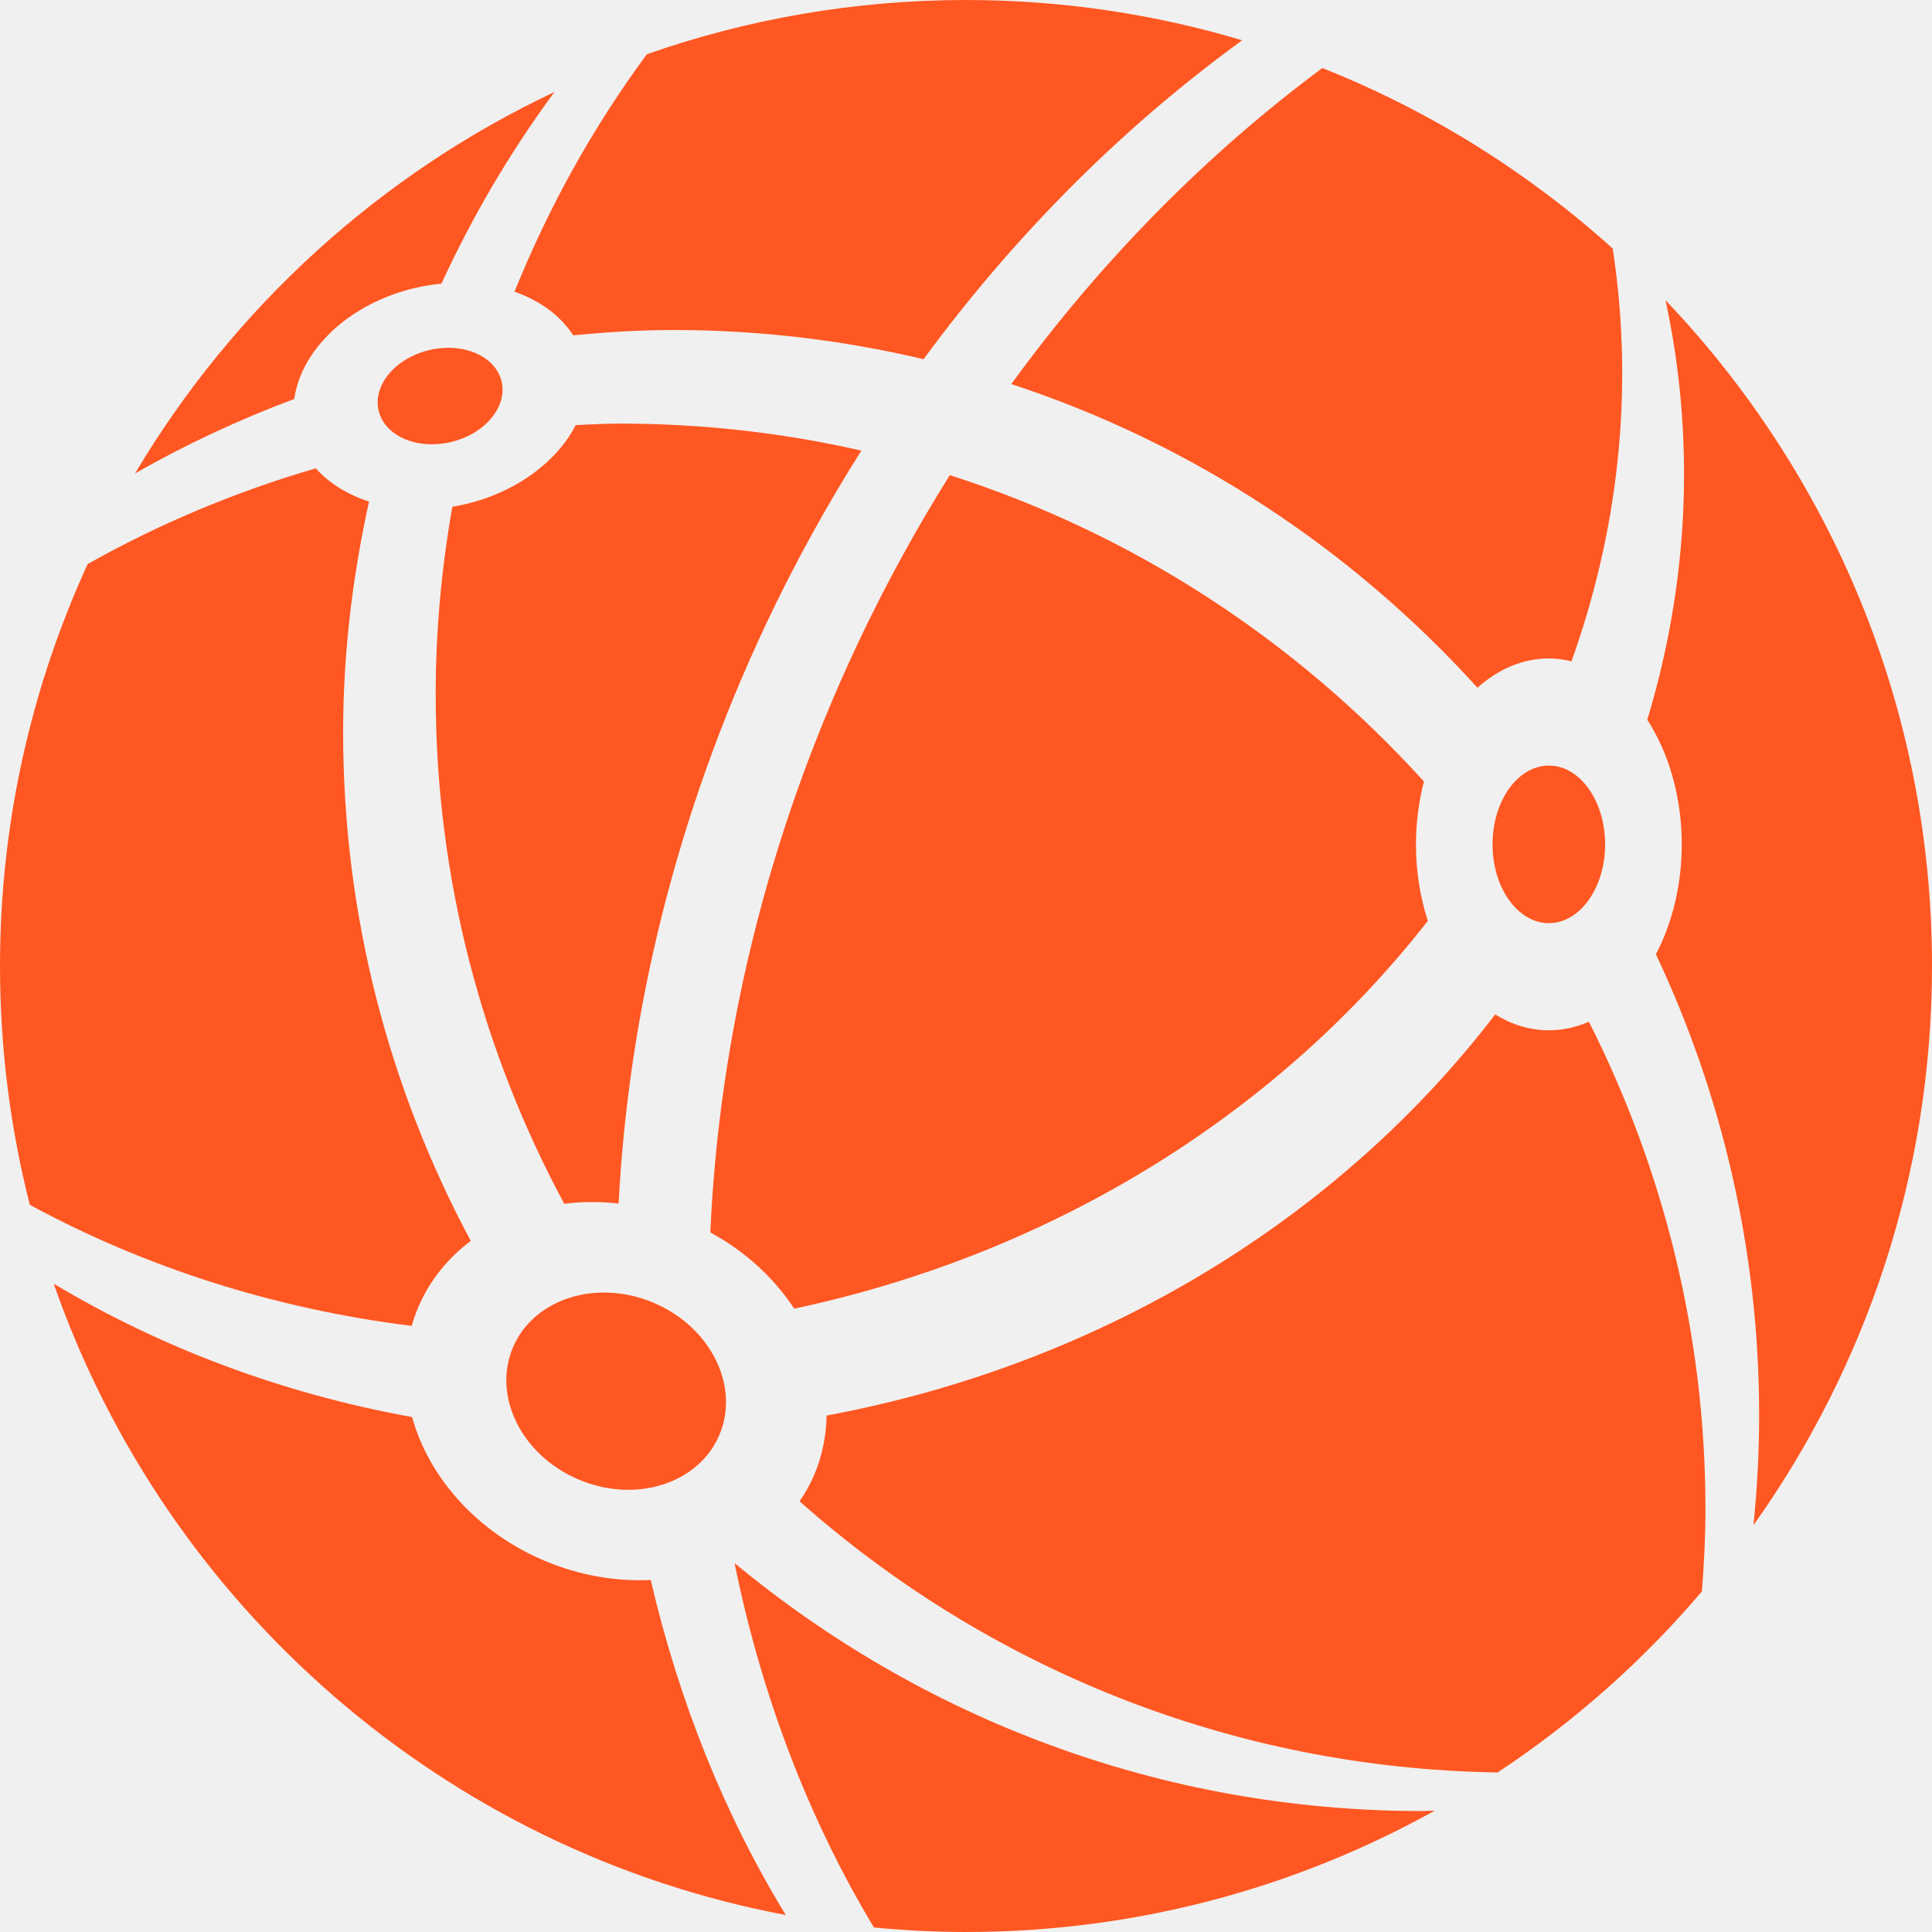
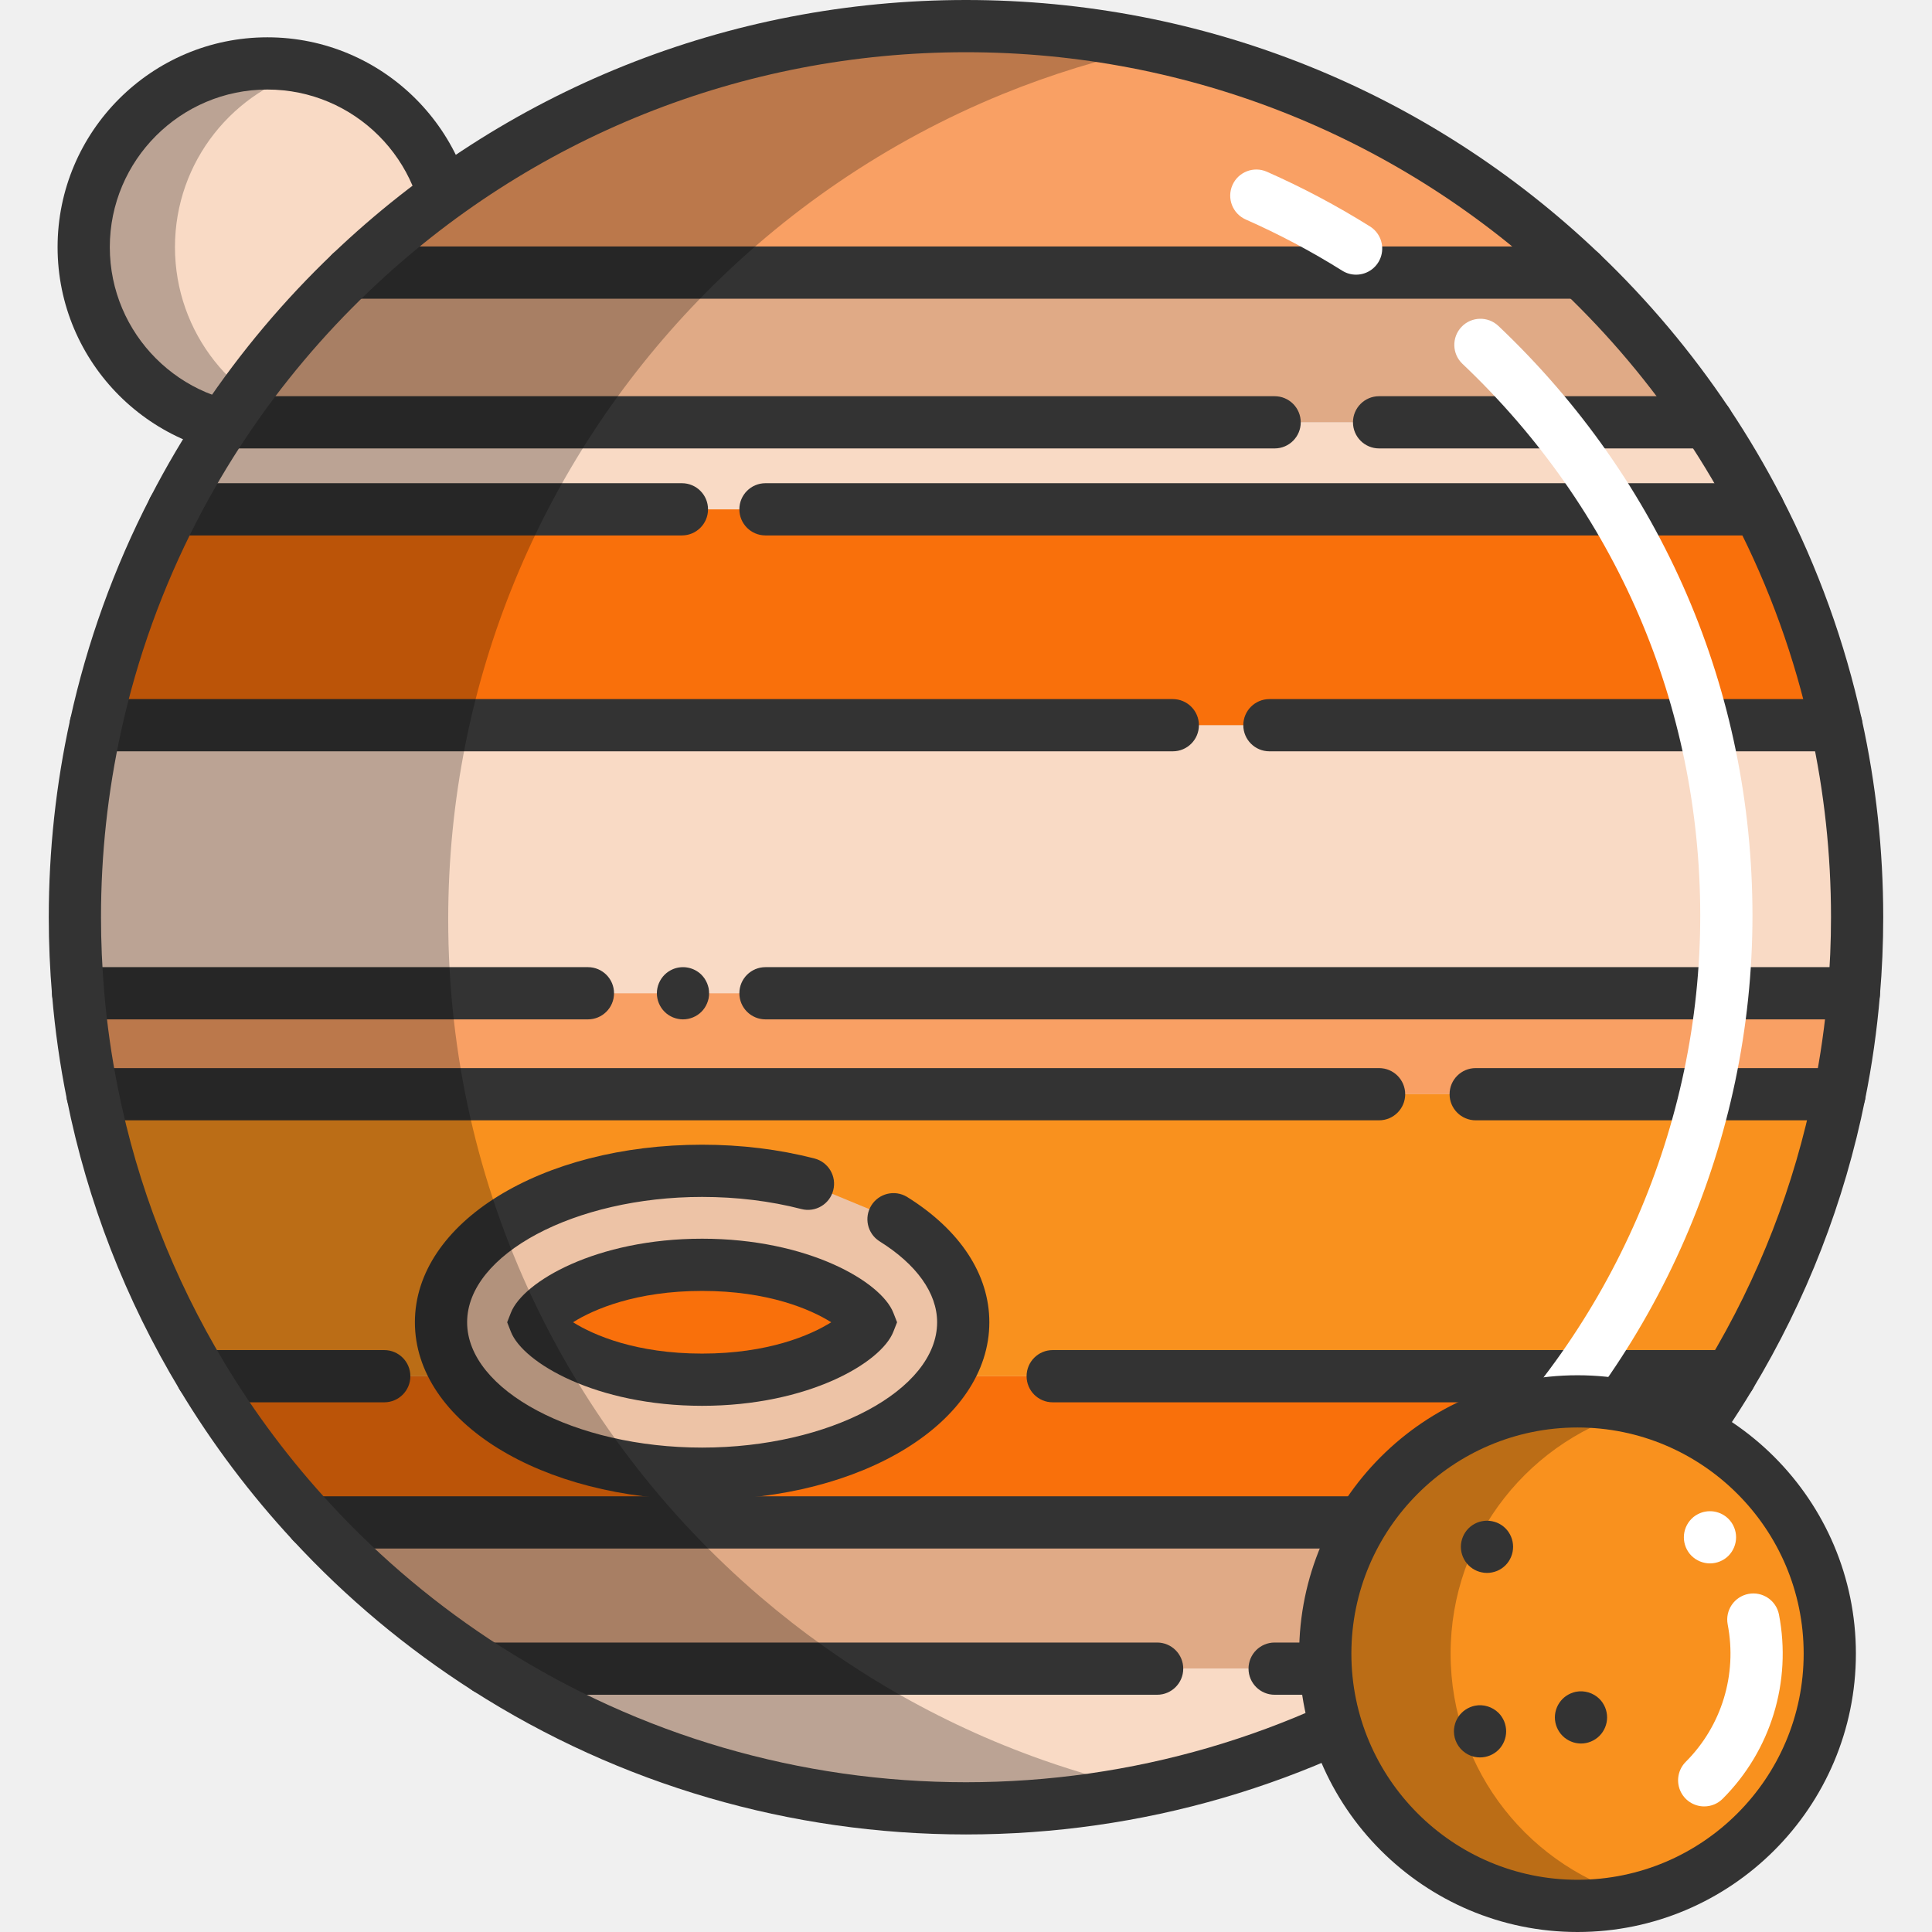
- <svg xmlns="http://www.w3.org/2000/svg" width="140" height="140" viewBox="0 0 140 140" fill="none">
-   <g clip-path="url(#clip0_109_2)">
-     <path d="M73.281 27.831C86.41 32.136 97.992 39.823 107.062 49.836C108.556 48.498 110.328 47.714 112.235 47.714C112.795 47.714 113.342 47.795 113.874 47.923C117.232 38.552 118.425 28.456 116.891 18.191C116.883 18.128 116.865 18.068 116.856 18.004C110.728 12.481 103.62 8.028 95.822 4.93C87.496 11.111 79.845 18.812 73.281 27.831Z" fill="#FF5722" />
-     <path d="M41.536 24.297C43.937 24.071 46.358 23.914 48.819 23.914C55.055 23.914 61.112 24.654 66.925 26.029C73.644 16.885 81.489 9.111 90.013 2.919C83.673 1.026 76.956 0 69.999 0C61.893 0 54.115 1.394 46.875 3.929C42.985 9.195 39.77 14.98 37.283 21.138C39.118 21.778 40.616 22.869 41.536 24.297Z" fill="#FF5722" />
-     <path d="M33.758 36.525C33.43 36.603 33.104 36.666 32.78 36.719C32.001 41.136 31.571 45.673 31.571 50.313C31.571 63.679 34.969 76.233 40.887 87.23C42.163 87.064 43.489 87.064 44.828 87.212C45.54 73.406 48.981 59.103 55.479 45.288C57.561 40.861 59.891 36.652 62.419 32.653C56.794 31.371 50.939 30.695 44.923 30.695C43.847 30.695 42.784 30.756 41.718 30.804C40.376 33.421 37.468 35.642 33.758 36.525Z" fill="#FF5722" />
-     <path d="M68.825 34.431C66.4 38.309 64.155 42.38 62.144 46.658C55.531 60.716 52.095 75.274 51.473 89.304C54.038 90.698 56.103 92.628 57.554 94.83C76.67 90.758 92.769 80.435 103.466 66.731C102.918 65.039 102.606 63.166 102.606 61.188C102.606 59.586 102.818 58.054 103.182 56.63C93.978 46.468 82.192 38.703 68.825 34.431Z" fill="#FF5722" />
-     <path d="M30.303 94.738C31.132 92.778 32.464 91.164 34.114 89.921C28.227 78.942 24.864 66.407 24.864 53.077C24.864 47.324 25.552 41.74 26.741 36.345C25.178 35.841 23.845 35.016 22.883 33.936C17.07 35.635 11.525 37.958 6.352 40.873C2.286 49.744 0 59.604 0 70.001C0 75.976 0.753 81.773 2.161 87.307C10.484 91.821 19.869 94.846 29.834 96.079C29.963 95.628 30.116 95.18 30.303 94.738Z" fill="#FF5722" />
-     <path d="M112.235 74.659C110.851 74.659 109.536 74.245 108.348 73.508C97.267 87.986 80.201 98.794 59.901 102.574C59.87 104.028 59.59 105.479 59.003 106.87C58.712 107.555 58.347 108.19 57.943 108.794C71.453 120.769 89.117 128.143 108.521 128.439C114.059 124.782 119.043 120.358 123.326 115.321C123.478 113.35 123.584 111.366 123.584 109.355C123.584 96.638 120.503 84.663 115.138 74.037C114.221 74.439 113.246 74.659 112.235 74.659Z" fill="#FF5722" />
-     <path d="M53.229 113.268C55.171 122.836 58.576 131.772 63.328 139.674C65.526 139.88 67.748 140 70.001 140C82.332 140 93.908 136.801 103.97 131.205C103.651 131.208 103.339 131.235 103.022 131.235C84.087 131.233 66.749 124.474 53.229 113.268Z" fill="#FF5722" />
-     <path d="M39.46 113.097C34.519 111.01 31.068 107.032 29.861 102.687C20.459 100.985 11.661 97.671 3.893 93.023C12.027 116.379 32.179 134.097 56.942 138.772C52.48 131.475 49.199 123.265 47.153 114.489C44.652 114.611 42.015 114.177 39.46 113.097Z" fill="#FF5722" />
-     <path d="M30.032 20.877C30.689 20.72 31.343 20.618 31.988 20.555C34.253 15.632 36.994 10.975 40.184 6.662C27.499 12.644 16.906 22.321 9.786 34.309C13.455 32.207 17.317 30.409 21.325 28.909C21.817 25.351 25.266 22.012 30.032 20.877Z" fill="#FF5722" />
-     <path d="M140 70.001C140 51.293 132.647 34.313 120.691 21.755C120.954 22.987 121.185 24.233 121.374 25.495C122.74 34.646 121.936 43.665 119.368 52.157C120.914 54.547 121.865 57.709 121.865 61.188C121.865 64.168 121.166 66.915 119.993 69.146C124.772 79.295 127.475 90.614 127.475 102.576C127.475 105.259 127.326 107.904 127.063 110.52C135.197 99.081 140 85.106 140 70.001Z" fill="#FF5722" />
-     <path d="M41.941 107.218C46.073 108.965 50.636 107.512 52.132 103.973C53.628 100.434 51.491 96.149 47.358 94.402C43.226 92.655 38.663 94.108 37.167 97.647C35.671 101.186 37.808 105.471 41.941 107.218Z" fill="#FF5722" />
-     <path d="M112.235 66.895C114.487 66.895 116.313 64.339 116.313 61.186C116.313 58.033 114.487 55.477 112.235 55.477C109.982 55.477 108.156 58.033 108.156 61.186C108.156 64.339 109.982 66.895 112.235 66.895Z" fill="#FF5722" />
-     <path d="M32.686 32.029C35.146 31.442 36.785 29.476 36.346 27.637C35.908 25.799 33.559 24.784 31.099 25.37C28.639 25.956 27 27.922 27.438 29.761C27.877 31.6 30.226 32.615 32.686 32.029Z" fill="#FF5722" />
+ <svg xmlns="http://www.w3.org/2000/svg" viewBox="0 0 369.96 369.96" style="enable-background:new 0 0 369.96 369.96" xml:space="preserve">
+   <circle style="fill:#f9dac5" cx="51.207" cy="47.326" r="35.18" />
+   <path style="opacity:.25;enable-background:new" d="M16.027 47.324c0 19.431 15.745 35.183 35.176 35.183 3.015 0 5.95-.379 8.739-1.092-15.199-3.889-26.437-17.675-26.437-34.091 0-16.415 11.237-30.195 26.437-34.084a35.237 35.237 0 0 0-8.739-1.092c-19.431 0-35.176 15.745-35.176 35.176z" />
+   <path style="fill:#333" d="M51.206 87.506c-22.155 0-40.179-18.025-40.179-40.18s18.024-40.18 40.179-40.18 40.18 18.025 40.18 40.18-18.024 40.18-40.18 40.18zm0-70.36c-16.641 0-30.179 13.539-30.179 30.18s13.539 30.18 30.179 30.18c16.641 0 30.18-13.539 30.18-30.18s-13.539-30.18-30.18-30.18z" />
+   <path style="fill:#f9dac5" d="M355.621 175.64c0 4.9-.21 9.76-.62 14.56H14.961c-.41-4.8-.62-9.66-.62-14.56 0-12.62 1.37-24.93 3.98-36.77h333.32c2.61 11.84 3.98 24.15 3.98 36.77z" />
+   <path style="fill:#f9a064" d="M14.961 190.2h340.04c-.55 6.56-1.47 13.01-2.75 19.33H17.711c-1.28-6.32-2.2-12.77-2.75-19.33z" />
+   <path style="fill:#f9911e" d="M17.711 209.53h334.54c-3.9 19.39-11.1 37.6-20.98 54H38.691a169.292 169.292 0 0 1-20.98-54z" />
+   <path style="fill:#f9700b" d="M351.641 138.87H18.321a169.06 169.06 0 0 1 14.91-41.34h303.5a169.06 169.06 0 0 1 14.91 41.34z" />
+   <path style="fill:#f9dac5" d="M336.731 97.53h-303.5a171.23 171.23 0 0 1 9.82-16.66h283.86a171.23 171.23 0 0 1 9.82 16.66z" />
+   <path style="fill:#f9700b" d="M38.691 263.53h292.58a170.03 170.03 0 0 1-21.05 28H59.741c-7.94-8.56-15-17.94-21.05-28z" />
+   <path style="fill:#e0aa86" d="M326.911 80.87H43.051a171.588 171.588 0 0 1 24.12-28.67h235.62c9.04 8.63 17.14 18.24 24.12 28.67zM59.741 291.53h250.48a170.707 170.707 0 0 1-33.48 28H93.221a170.707 170.707 0 0 1-33.48-28z" />
+   <path style="fill:#f9a064" d="M302.791 52.2H67.171C97.801 22.96 139.291 5 184.981 5s87.18 17.96 117.81 47.2z" />
+   <path style="fill:#f9dac5" d="M93.221 319.53h183.52c-26.49 16.93-57.98 26.75-91.76 26.75s-65.27-9.82-91.76-26.75z" />
+   <path style="fill:#333" d="M302.791 57.2H67.171a5 5 0 0 1 0-10h235.62a5 5 0 0 1 0 10zM244.081 85.87H43.051a5 5 0 0 1 0-10h201.03a5 5 0 0 1 0 10zM326.911 85.87h-62.83a5 5 0 0 1 0-10h62.83a5 5 0 0 1 0 10zM130.581 102.53h-97.35a5 5 0 0 1 0-10h97.35a5 5 0 0 1 0 10zM336.731 102.53h-190.15a5 5 0 0 1 0-10h190.15a5 5 0 0 1 0 10zM264.081 214.53H17.711a5 5 0 0 1 0-10h246.37a5 5 0 0 1 0 10zM352.251 214.53h-69.67a5 5 0 0 1 0-10h69.67a5 5 0 0 1 0 10zM73.581 268.53h-34.89a5 5 0 0 1 0-10h34.89a5 5 0 0 1 0 10zM331.271 268.53h-129.69a5 5 0 0 1 0-10h129.69a5 5 0 0 1 0 10zM310.221 296.53H59.741a5 5 0 0 1 0-10h250.48a5 5 0 0 1 0 10zM221.581 324.53H93.221a5 5 0 0 1 0-10h128.36a5 5 0 0 1 0 10zM276.741 324.53h-32.66a5 5 0 0 1 0-10h32.66a5 5 0 0 1 0 10zM224.581 143.87H18.321a5 5 0 0 1 0-10h206.26a5 5 0 0 1 0 10zM351.641 143.87h-108.56a5 5 0 0 1 0-10h108.56a5 5 0 0 1 0 10zM112.581 195.2h-97.62a5 5 0 0 1 0-10h97.62a5 5 0 0 1 0 10zM130.784 195.2c-.32 0-.65-.03-.97-.1-.32-.06-.64-.16-.94-.28-.3-.13-.59-.28-.86-.46-.28-.18-.53-.39-.76-.62-.93-.93-1.47-2.22-1.47-3.54s.54-2.6 1.47-3.54c.23-.23.48-.43.76-.62.27-.18.56-.33.86-.46a5.036 5.036 0 0 1 5.45 1.08c.23.24.44.49.62.76.18.28.33.57.46.87.12.3.22.61.29.93a5.414 5.414 0 0 1 0 1.96c-.07.32-.17.63-.29.93-.13.3-.28.6-.46.87s-.39.53-.62.76c-.93.93-2.22 1.46-3.54 1.46zM355.001 195.2h-208.42a5 5 0 0 1 0-10h208.42a5 5 0 0 1 0 10z" />
+   <path style="fill:#fff" d="M259.677 52.598a4.98 4.98 0 0 1-2.649-.763 145.892 145.892 0 0 0-18.472-9.799 5 5 0 0 1 4.039-9.149 156.025 156.025 0 0 1 19.741 10.473 5 5 0 0 1-2.659 9.238zM282.775 290.341a5 5 0 0 1-3.417-8.651c29.375-27.483 46.223-66.24 46.223-106.334 0-40.324-16.17-77.856-45.532-105.684a5 5 0 0 1 6.879-7.259c31.375 29.735 48.653 69.845 48.653 112.942 0 42.851-18.002 84.27-49.391 113.636a4.98 4.98 0 0 1-3.415 1.35zM261.744 306.803a5 5 0 0 1-2.727-9.194 146.469 146.469 0 0 0 7.524-5.227 5 5 0 0 1 5.959 8.031 156.5 156.5 0 0 1-8.039 5.583 4.974 4.974 0 0 1-2.717.807z" />
+   <path style="fill:#edc3a6" d="M171.012 233.419c8.336 5.181 13.437 12.135 13.437 19.781 0 16.016-22.386 29-50 29s-50-12.984-50-29 22.386-29 50-29c7.216 0 14.075.887 20.271 2.482" />
+   <path style="fill:#333" d="M134.449 287.2c-30.841 0-55-14.935-55-34s24.159-34 55-34c7.476 0 14.716.888 21.519 2.64a5 5 0 0 1-2.494 9.684c-5.989-1.542-12.39-2.324-19.024-2.324-24.393 0-45 10.991-45 24s20.607 24 45 24 45-10.991 45-24c0-5.578-3.934-11.095-11.076-15.534a5.001 5.001 0 0 1 5.279-8.493c10.187 6.332 15.797 14.865 15.797 24.028-.001 19.064-24.16 33.999-55.001 33.999z" />
+   <path style="fill:#f9700b" d="M134.449 264.2c-19.856 0-30.84-8.14-31.961-11 1.122-2.86 12.105-11 31.961-11s30.84 8.14 31.961 11c-1.121 2.86-12.105 11-31.961 11z" />
+   <path style="fill:#333" d="M134.449 269.2c-20.265 0-34.286-8.232-36.616-14.175l-.716-1.825.716-1.825c2.33-5.943 16.351-14.175 36.616-14.175s34.286 8.232 36.616 14.175l.716 1.825-.716 1.825c-2.329 5.943-16.35 14.175-36.616 14.175zm-24.718-16c3.959 2.486 12.089 6 24.719 6s20.76-3.514 24.719-6c-3.959-2.486-12.089-6-24.719-6s-20.76 3.514-24.719 6zm52.217 2.212zm-54.997 0zm54.997-4.424z" />
+   <path style="opacity:.25;enable-background:new" d="M199.588 336.99c-19.96-7.05-38.22-17.72-53.98-31.21-36.59-31.3-59.78-77.8-59.78-129.72 0-46.04 18.24-87.83 47.88-118.52 16.33-16.91 36.12-30.46 58.23-39.5a169.69 169.69 0 0 1 28.788-8.857 171.187 171.187 0 0 0-35.745-3.763c-22.84 0-44.62 4.49-64.53 12.62-22.11 9.04-41.9 22.59-58.23 39.5-29.64 30.69-47.88 72.48-47.88 118.52 0 51.92 23.19 98.42 59.78 129.72 15.76 13.49 34.02 24.16 53.98 31.21 17.79 6.29 36.94 9.71 56.88 9.71 12.255 0 24.208-1.3 35.734-3.756a169.305 169.305 0 0 1-21.127-5.954z" />
+   <path style="fill:#333" d="M184.981 351.28c-33.604 0-66.265-9.522-94.453-27.537a175.74 175.74 0 0 1-34.459-28.819 175.367 175.367 0 0 1-21.663-28.817c-10.375-17.222-17.642-35.927-21.597-55.591a173.676 173.676 0 0 1-2.831-19.898c-.423-4.948-.638-9.99-.638-14.978 0-12.779 1.378-25.512 4.097-37.846a174.155 174.155 0 0 1 15.35-42.556 176.791 176.791 0 0 1 10.104-17.143 176.892 176.892 0 0 1 24.827-29.511C96.537 17.254 139.602 0 184.981 0c45.378 0 88.443 17.254 121.263 48.583a176.845 176.845 0 0 1 24.822 29.506 176.795 176.795 0 0 1 10.11 17.153 174.183 174.183 0 0 1 15.349 42.558c2.718 12.33 4.096 25.061 4.096 37.84 0 4.985-.214 10.027-.638 14.985a173.85 173.85 0 0 1-2.832 19.897c-3.954 19.658-11.221 38.363-21.598 55.588a175.4 175.4 0 0 1-21.667 28.82 175.766 175.766 0 0 1-34.455 28.814c-28.185 18.014-60.846 27.536-94.45 27.536zm0-341.28c-42.795 0-83.408 16.271-114.357 45.817a166.802 166.802 0 0 0-23.417 27.834 167.1 167.1 0 0 0-9.53 16.168 164.197 164.197 0 0 0-14.471 40.122 166.144 166.144 0 0 0-3.864 35.7c0 4.704.203 9.46.602 14.134a163.737 163.737 0 0 0 2.668 18.763c3.729 18.542 10.58 36.174 20.362 52.413a165.4 165.4 0 0 0 20.433 27.18 165.781 165.781 0 0 0 32.505 27.186c26.578 16.986 57.377 25.964 89.069 25.964s62.491-8.978 89.067-25.963a165.743 165.743 0 0 0 32.5-27.181 165.454 165.454 0 0 0 20.438-27.183c9.784-16.242 16.635-33.874 20.363-52.409a163.973 163.973 0 0 0 2.669-18.762c.4-4.684.602-9.439.602-14.142 0-12.059-1.3-24.068-3.863-35.694l-.001-.006a164.23 164.23 0 0 0-14.469-40.118 166.682 166.682 0 0 0-9.536-16.177 166.809 166.809 0 0 0-23.413-27.829C268.388 26.271 227.776 10 184.981 10z" />
+   <g>
+     <circle style="fill:#f9911e" cx="302.081" cy="316.655" r="48.305" />
+     <path style="opacity:.25;enable-background:new" d="M253.776 316.652c0 26.68 21.62 48.31 48.3 48.31 4.14 0 8.17-.52 12-1.5-20.87-5.34-36.3-24.27-36.3-46.81s15.43-41.46 36.3-46.8c-3.83-.98-7.86-1.5-12-1.5-26.68 0-48.3 21.62-48.3 48.3z" />
+     <path style="fill:#fff" d="M326.339 345.912a5 5 0 0 1-3.536-8.535c6.884-6.884 9.886-16.727 8.031-26.329a5 5 0 0 1 9.818-1.898c2.486 12.867-1.543 26.062-10.778 35.297a4.981 4.981 0 0 1-3.535 1.465z" />
+     <path style="fill:#333" d="M302.081 369.96c-29.393 0-53.305-23.913-53.305-53.305 0-29.393 23.913-53.305 53.305-53.305s53.305 23.913 53.305 53.305-23.913 53.305-53.305 53.305zm0-96.61c-23.878 0-43.305 19.427-43.305 43.305s19.427 43.305 43.305 43.305 43.305-19.427 43.305-43.305c0-23.879-19.426-43.305-43.305-43.305z" />
+     <path style="fill:#fff" d="M327.444 299.377c-.33 0-.66-.03-.98-.1-.32-.06-.63-.16-.93-.28-.3-.13-.59-.28-.87-.46-.27-.19-.53-.39-.76-.62-.93-.93-1.46-2.22-1.46-3.54s.53-2.6 1.46-3.53c.23-.24.49-.45.76-.63.28-.18.57-.33.87-.46a5.025 5.025 0 0 1 5.45 1.09c.93.93 1.46 2.21 1.46 3.53s-.53 2.6-1.46 3.54c-.93.93-2.22 1.46-3.54 1.46z" />
  </g>
-   <defs>
-     <clipPath id="clip0_109_2">
-       <rect width="140" height="140" fill="white" />
-     </clipPath>
-   </defs>
+   <path style="fill:#333" d="M284.744 301.2c-.32 0-.65-.03-.97-.1-.32-.06-.64-.16-.94-.28-.3-.13-.59-.28-.86-.46-.28-.18-.53-.39-.76-.62-.93-.93-1.47-2.22-1.47-3.54s.54-2.61 1.47-3.54c.23-.23.48-.44.76-.62.27-.18.56-.33.86-.46.3-.12.62-.22.94-.28.64-.13 1.31-.13 1.95 0 .32.06.63.16.94.28a5.02 5.02 0 0 1 1.62 1.08c.93.93 1.46 2.22 1.46 3.54s-.53 2.61-1.46 3.54a5.02 5.02 0 0 1-1.62 1.08c-.31.12-.62.22-.94.28-.32.07-.65.1-.98.1zM302.744 333.87c-.32 0-.65-.04-.97-.1s-.64-.16-.94-.29c-.3-.12-.59-.28-.86-.46-.28-.18-.53-.39-.76-.62a5.04 5.04 0 0 1-1.47-3.53c0-1.32.54-2.61 1.47-3.54.23-.23.48-.44.76-.62a5.113 5.113 0 0 1 1.8-.75c1.62-.32 3.35.21 4.51 1.37.93.93 1.46 2.22 1.46 3.54 0 1.31-.53 2.6-1.46 3.53s-2.22 1.47-3.54 1.47zM283.414 336.53c-.33 0-.65-.03-.98-.09-.32-.07-.63-.16-.93-.29-.3-.12-.59-.28-.86-.46a5.003 5.003 0 0 1-2.23-4.16c0-.32.03-.65.1-.97.06-.32.16-.64.28-.94.13-.3.28-.59.46-.86.19-.28.39-.53.63-.76.23-.23.48-.44.76-.62.27-.18.56-.34.86-.46.3-.13.61-.22.93-.29 1.63-.33 3.35.21 4.52 1.37.23.23.44.48.62.76.18.27.33.56.46.86.12.3.22.62.28.94.07.32.1.65.1.97 0 1.32-.53 2.61-1.46 3.54-.93.93-2.22 1.46-3.54 1.46z" />
</svg>
